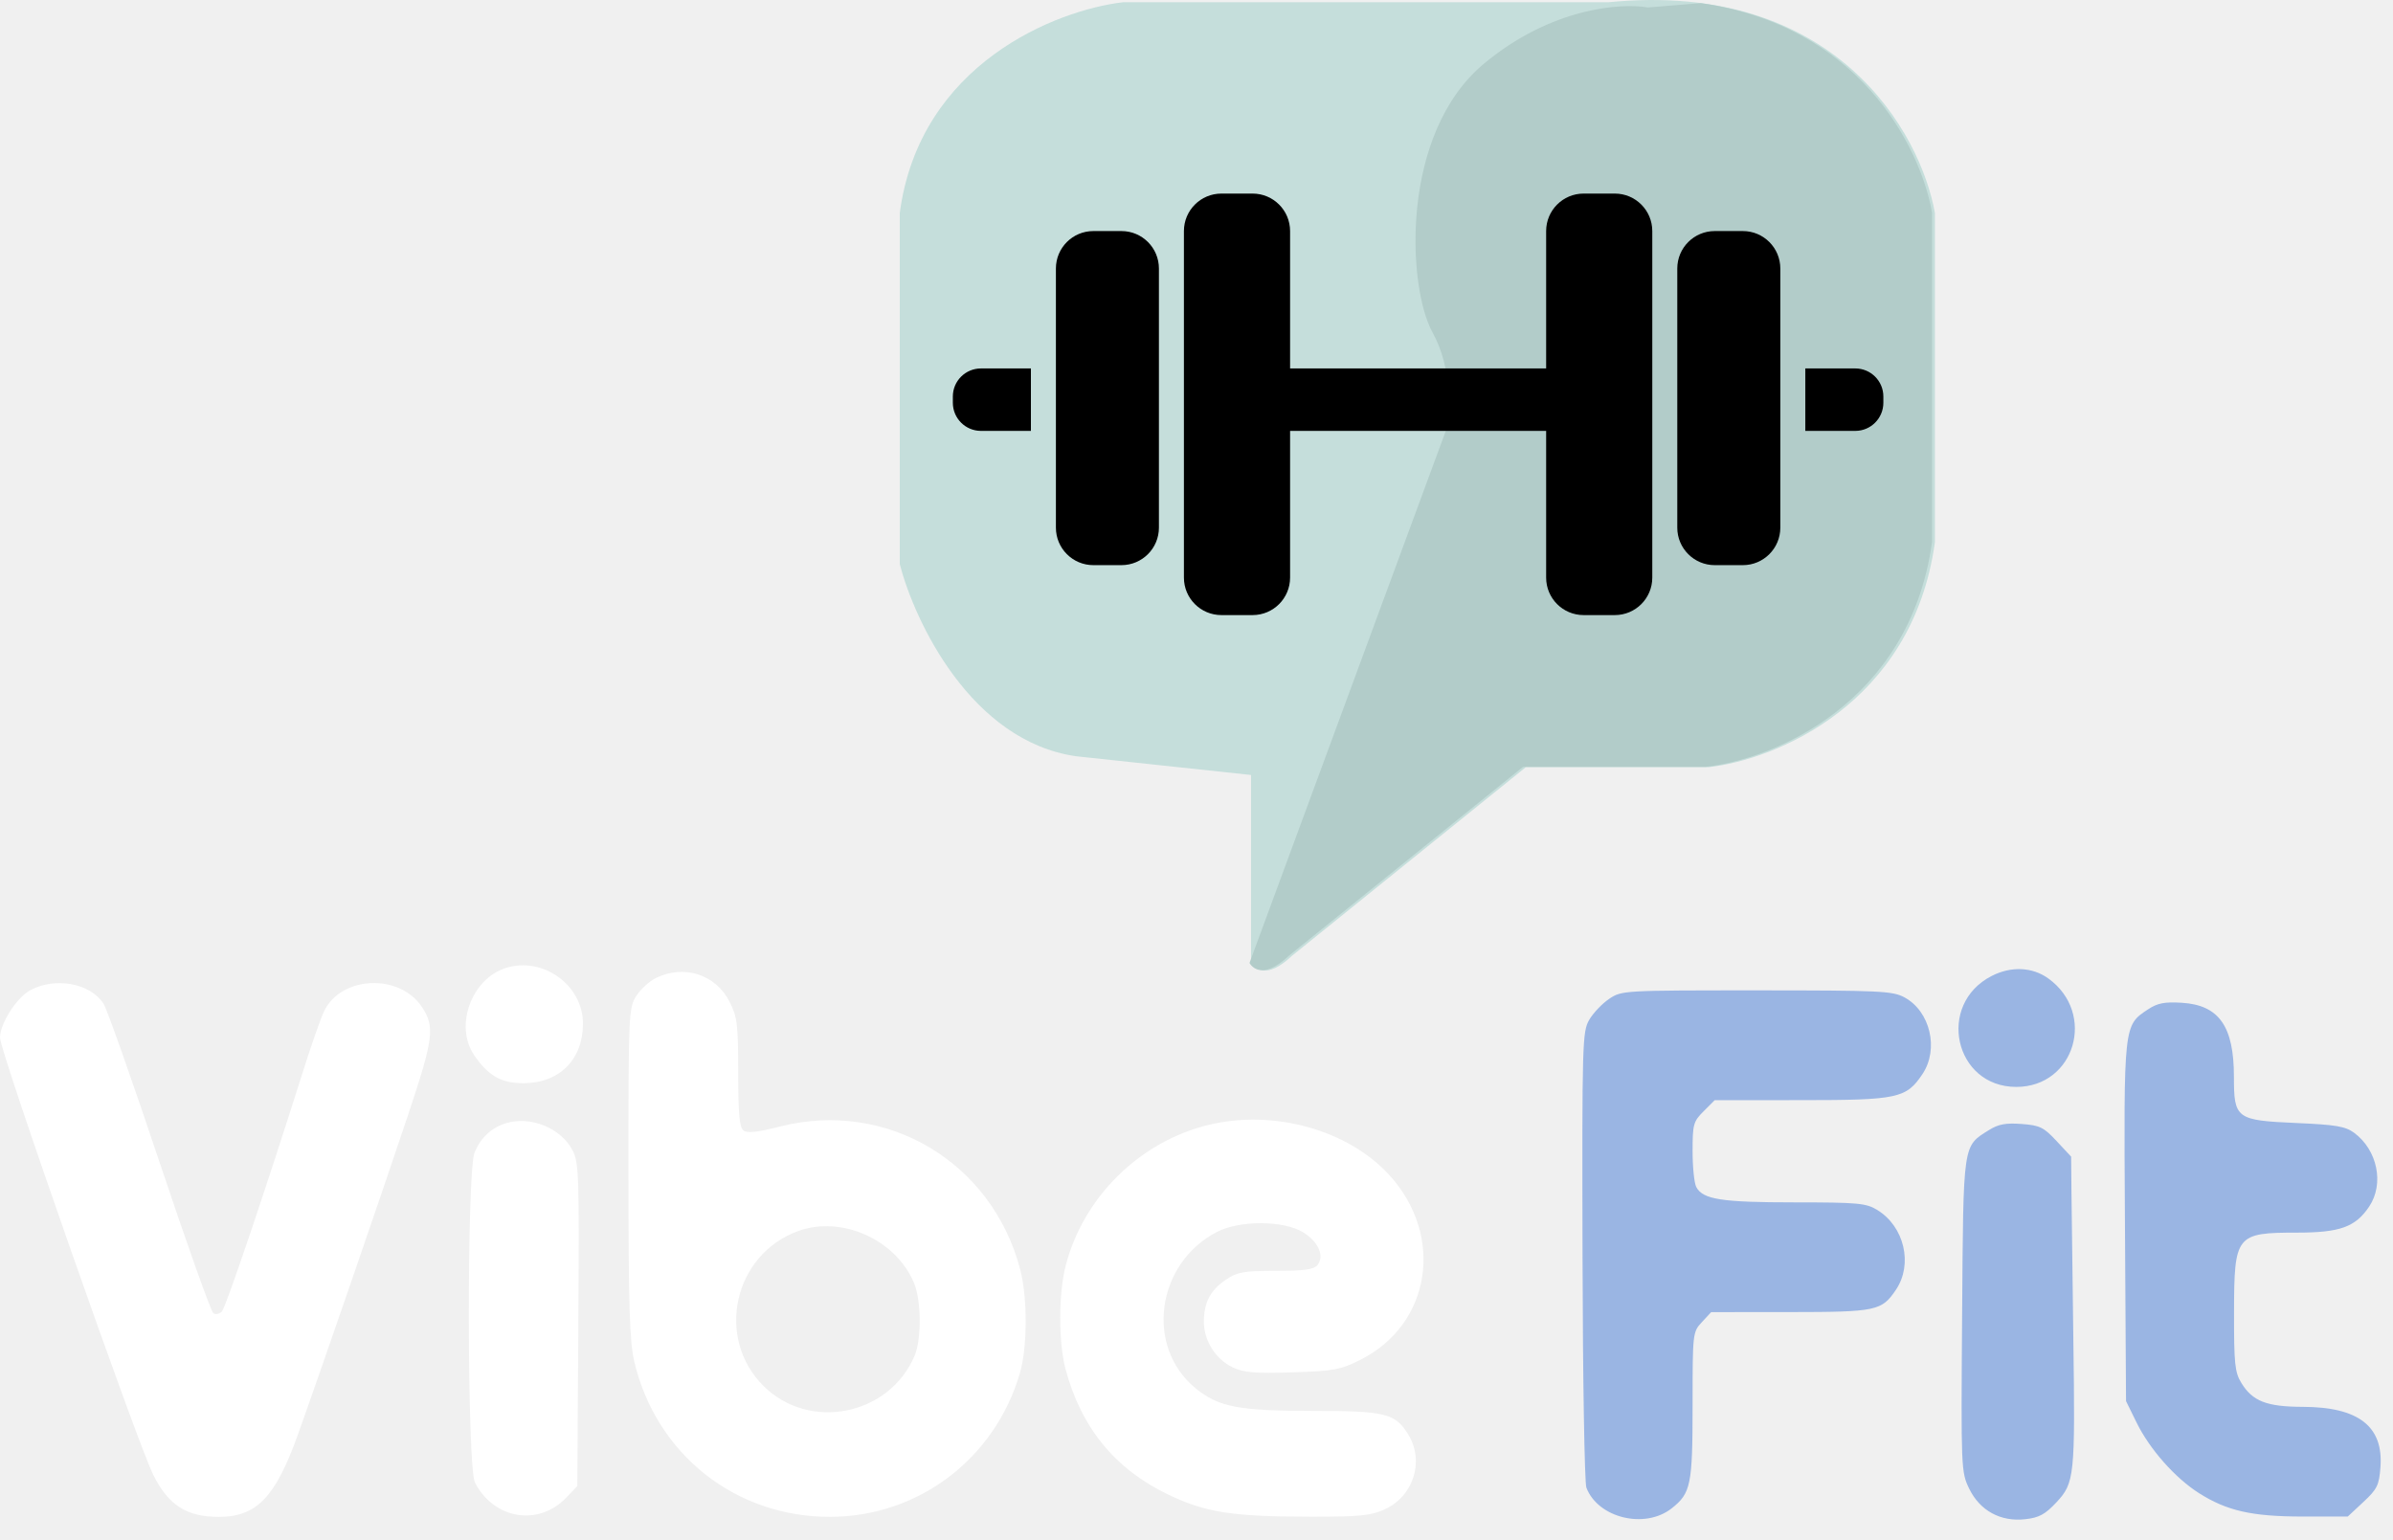
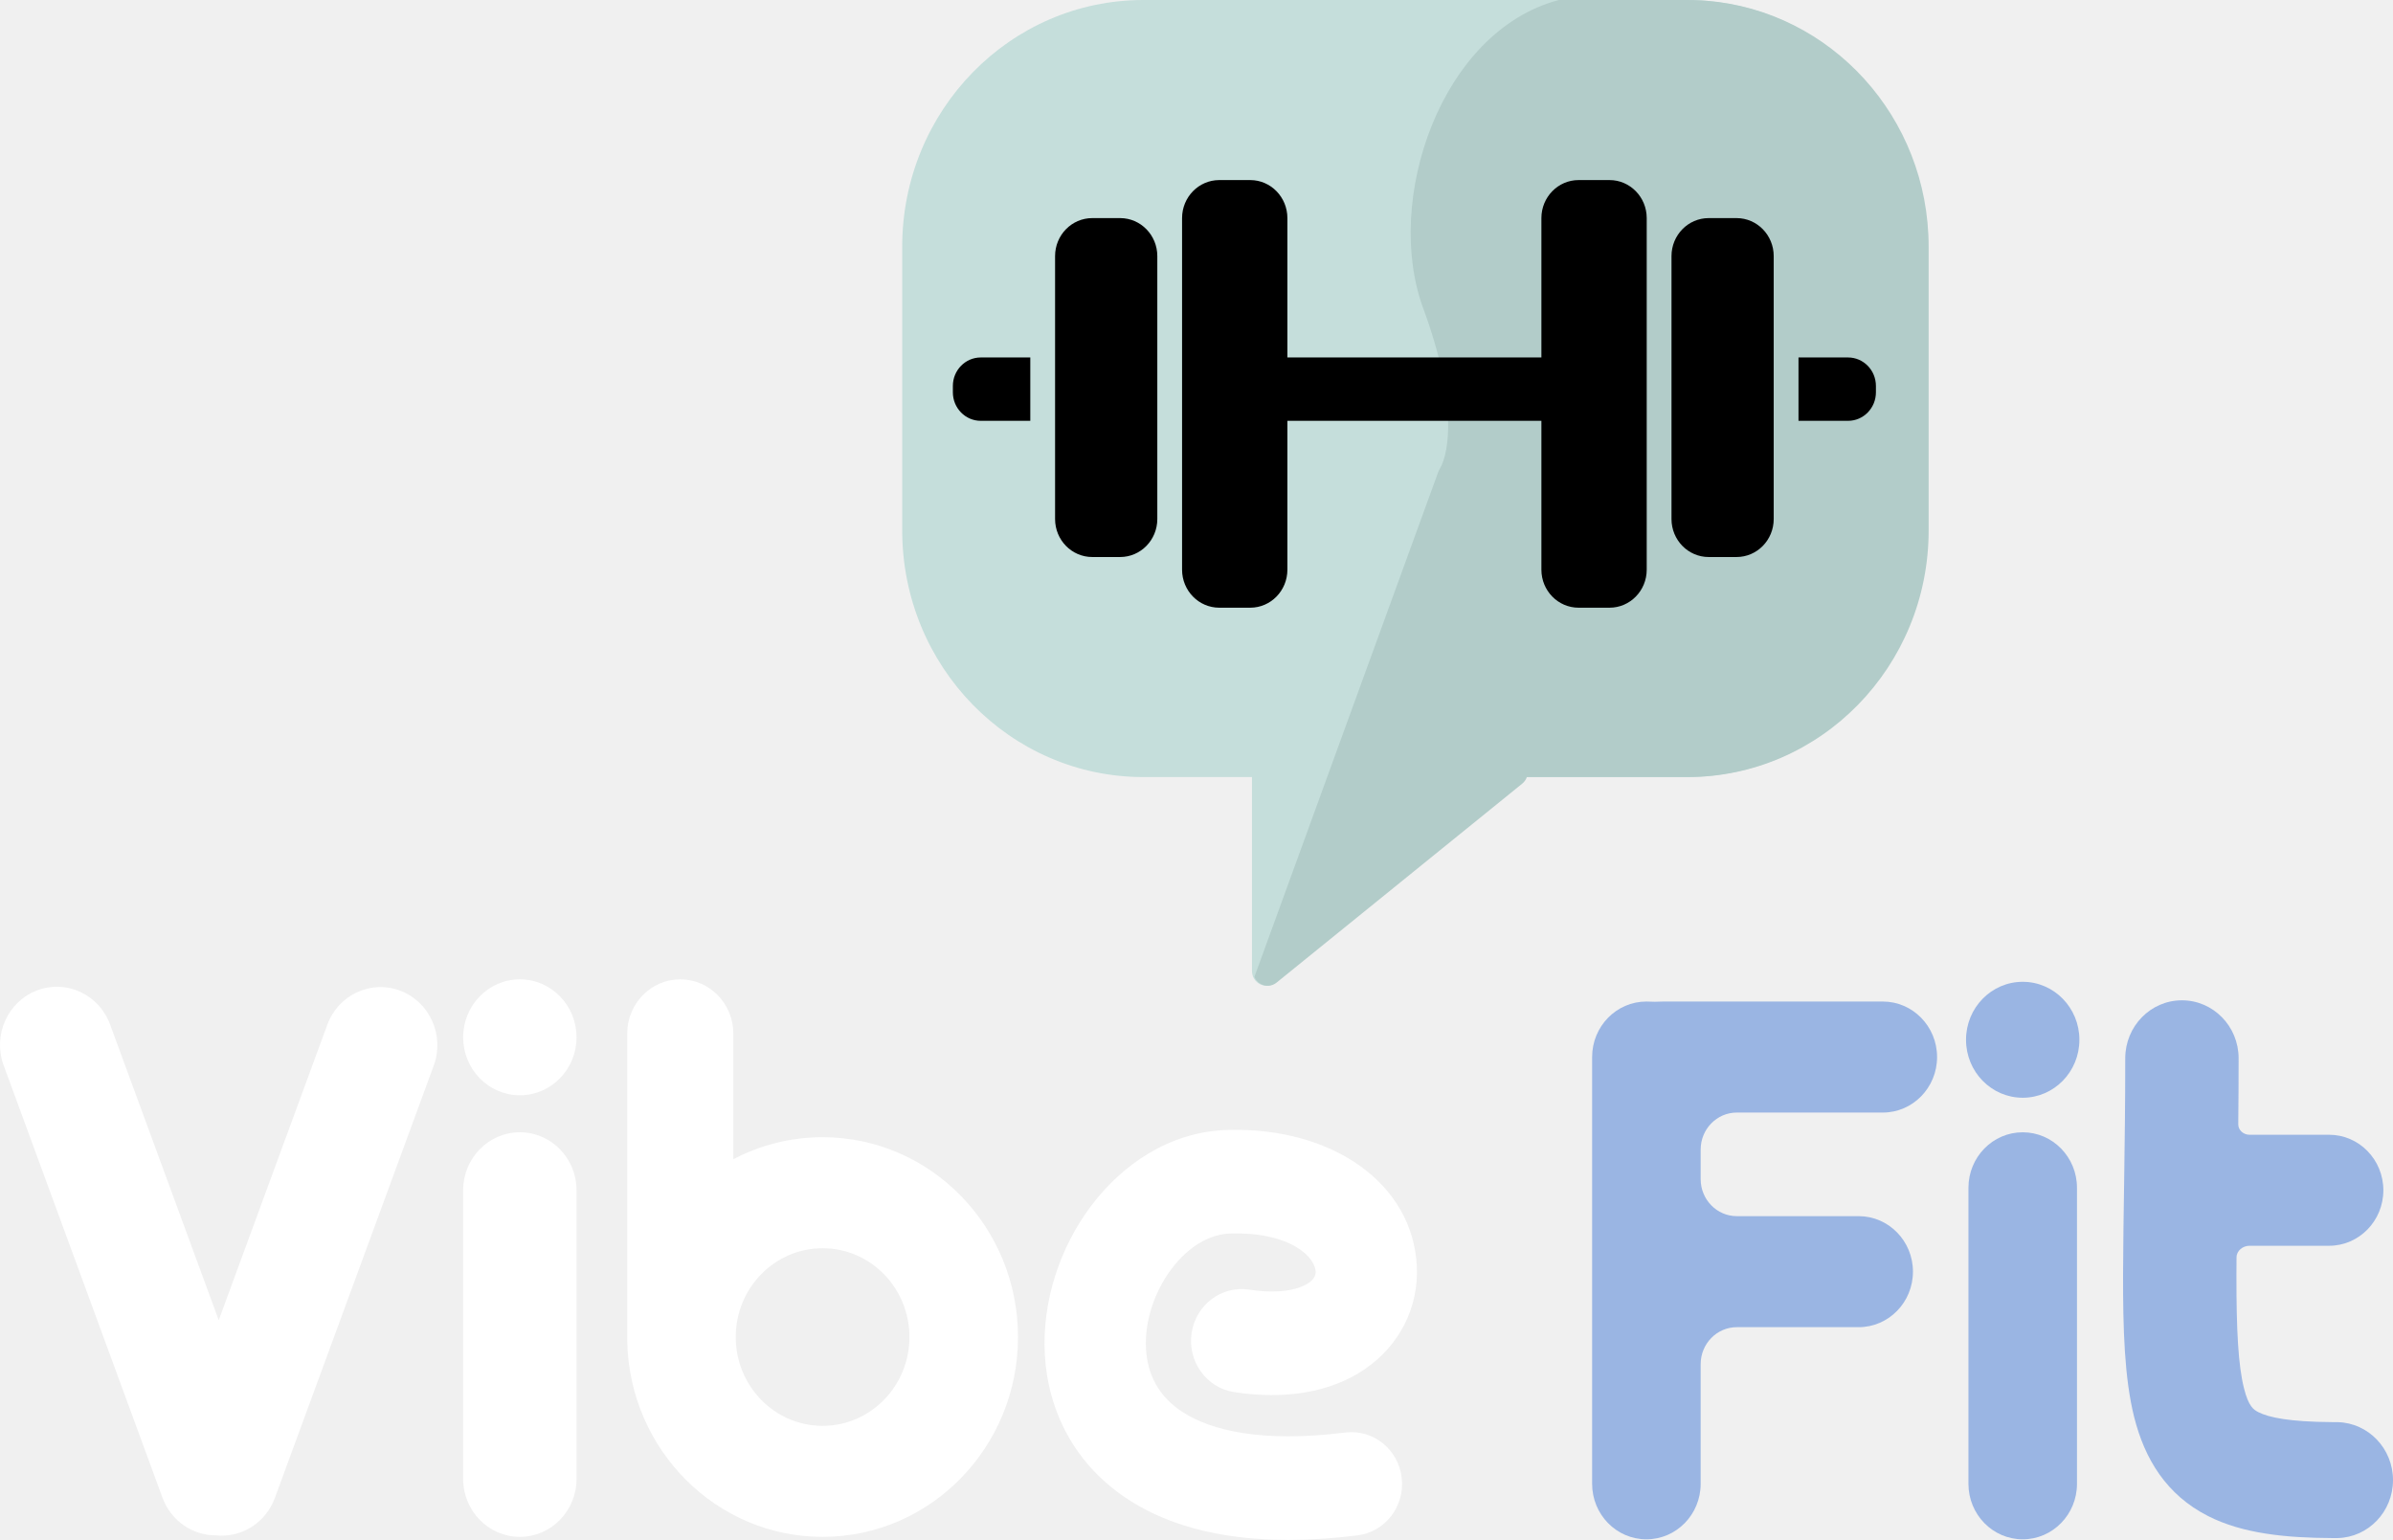
<svg xmlns="http://www.w3.org/2000/svg" width="101" height="65" viewBox="0 0 101 65" fill="none">
-   <path d="M52.802 40.554V32.712L45.422 31.922C40.994 31.289 38.613 26.255 37.976 23.817V8.99C38.819 2.664 44.609 0.423 47.399 0.094H67.892C77.487 -0.855 81.072 5.629 81.665 8.99V22.894C80.716 29.747 74.9 32.075 72.11 32.383H64.4L54.516 40.356C53.461 41.358 52.934 40.906 52.802 40.554Z" fill="#C5DEDB" />
-   <path d="M71.783 0.132C78.399 1.052 81.043 6.131 81.545 8.975V22.88C80.597 29.733 74.78 32.061 71.991 32.369H64.281L54.396 40.343C53.449 41.242 52.929 40.968 52.737 40.648L61.051 18.107C61.205 17.382 61.302 15.551 60.458 14.022C59.404 12.111 59.075 5.653 62.633 2.687C65.48 0.315 68.432 0.118 69.552 0.315L71.783 0.132Z" fill="#B2CCC9" />
-   <path d="M52.868 8.171C53.742 8.171 54.45 8.88 54.45 9.753V15.552H65.257V9.753C65.257 8.88 65.965 8.171 66.838 8.171H68.156C69.03 8.171 69.737 8.88 69.737 9.753V24.382C69.737 25.255 69.03 25.963 68.156 25.963H66.838C65.965 25.963 65.257 25.255 65.257 24.382V18.188H54.45V24.382C54.449 25.255 53.742 25.963 52.868 25.963H51.55C50.677 25.963 49.969 25.255 49.969 24.382V9.753C49.969 8.88 50.677 8.171 51.55 8.171H52.868Z" fill="black" />
-   <path d="M47.333 9.753C48.206 9.753 48.914 10.461 48.914 11.334V22.273C48.914 23.146 48.206 23.854 47.333 23.855H46.147C45.273 23.855 44.566 23.146 44.566 22.273V11.334C44.566 10.461 45.273 9.753 46.147 9.753H47.333Z" fill="black" />
-   <path d="M73.56 9.753C74.433 9.753 75.141 10.461 75.141 11.334V22.273C75.141 23.146 74.433 23.855 73.56 23.855H72.373C71.5 23.855 70.792 23.146 70.792 22.273V11.334C70.792 10.461 71.5 9.753 72.373 9.753H73.56Z" fill="black" />
-   <path d="M43.511 18.188H41.403C40.748 18.188 40.216 17.656 40.216 17.001V16.737C40.216 16.082 40.748 15.552 41.403 15.552H43.511V18.188Z" fill="black" />
-   <path d="M78.304 15.552C78.959 15.552 79.49 16.082 79.49 16.737V17.001C79.49 17.656 78.959 18.188 78.304 18.188H76.196V15.552H78.304Z" fill="black" />
-   <path fill-rule="evenodd" clip-rule="evenodd" d="M21.349 40.858C19.897 41.318 19.174 43.306 20.012 44.537C20.607 45.411 21.154 45.722 22.093 45.722C23.61 45.72 24.605 44.724 24.605 43.207C24.605 41.581 22.916 40.362 21.349 40.858ZM27.682 41.283C27.397 41.424 27.02 41.772 26.843 42.057C26.535 42.556 26.523 42.846 26.525 49.507C26.527 55.144 26.573 56.631 26.77 57.469C27.693 61.383 31.037 64.035 35.039 64.026C38.765 64.017 41.983 61.582 43.044 57.968C43.365 56.877 43.373 54.791 43.062 53.595C41.878 49.053 37.443 46.407 32.927 47.549C31.926 47.802 31.531 47.843 31.371 47.71C31.21 47.577 31.156 46.968 31.156 45.269C31.156 43.239 31.119 42.932 30.797 42.292C30.211 41.13 28.872 40.697 27.682 41.283ZM1.28 41.796C0.701 42.107 0 43.206 0 43.804C0 44.39 5.8 60.927 6.477 62.271C7.116 63.54 7.883 64.028 9.237 64.028C10.824 64.027 11.622 63.203 12.559 60.593C13.459 58.09 16.067 50.523 17.21 47.102C18.299 43.84 18.363 43.353 17.814 42.514C16.87 41.074 14.391 41.182 13.674 42.694C13.53 42.997 13.122 44.164 12.768 45.288C11.279 50.013 9.536 55.174 9.368 55.355C9.268 55.461 9.106 55.497 9.007 55.434C8.908 55.372 7.882 52.494 6.728 49.04C5.573 45.585 4.511 42.58 4.368 42.361C3.803 41.499 2.335 41.23 1.28 41.796ZM21.353 47.411C20.744 47.6 20.294 48.019 20.03 48.645C19.698 49.428 19.713 61.935 20.046 62.579C20.849 64.131 22.726 64.441 23.9 63.215L24.366 62.729L24.409 55.909C24.45 49.487 24.435 49.056 24.151 48.53C23.653 47.604 22.375 47.093 21.353 47.411ZM51.012 47.481C48.108 48.185 45.735 50.518 44.982 53.41C44.674 54.591 44.67 56.651 44.973 57.79C45.626 60.243 47.049 61.994 49.263 63.065C50.873 63.844 51.981 64.018 55.362 64.02C57.387 64.021 57.864 63.974 58.435 63.714C59.657 63.16 60.128 61.684 59.443 60.561C58.89 59.654 58.49 59.554 55.399 59.554C52.264 59.554 51.416 59.388 50.445 58.585C48.323 56.83 48.808 53.331 51.357 52.003C52.321 51.501 54.184 51.509 55.003 52.018C55.654 52.423 55.914 53.027 55.6 53.405C55.451 53.586 55.029 53.643 53.849 53.643C52.495 53.643 52.224 53.69 51.753 54.007C51.088 54.455 50.814 54.971 50.811 55.781C50.808 56.585 51.303 57.372 52.028 57.716C52.498 57.939 52.954 57.977 54.541 57.927C56.297 57.871 56.569 57.822 57.41 57.401C60.398 55.906 60.984 52.166 58.635 49.596C56.891 47.688 53.753 46.817 51.012 47.481ZM33.673 51.968C30.968 52.961 30.186 56.464 32.217 58.494C34.153 60.431 37.546 59.751 38.606 57.215C38.9 56.512 38.885 54.892 38.578 54.157C37.811 52.317 35.514 51.292 33.673 51.968Z" fill="white" />
-   <path fill-rule="evenodd" clip-rule="evenodd" d="M84.06 41.196C81.716 42.398 82.488 45.879 85.099 45.879C87.571 45.879 88.491 42.78 86.457 41.304C85.782 40.815 84.883 40.774 84.06 41.196ZM67.915 42.164C67.621 42.362 67.244 42.759 67.076 43.046C66.785 43.545 66.772 43.987 66.793 52.994C66.804 58.179 66.878 62.587 66.955 62.792C67.444 64.076 69.424 64.558 70.555 63.668C71.366 63.03 71.438 62.679 71.438 59.331C71.438 56.261 71.442 56.227 71.83 55.808L72.222 55.385L75.544 55.383C79.199 55.38 79.419 55.334 80.021 54.441C80.749 53.36 80.375 51.769 79.228 51.07C78.758 50.784 78.419 50.753 75.736 50.752C72.66 50.752 71.874 50.629 71.594 50.106C71.508 49.946 71.438 49.264 71.438 48.593C71.438 47.456 71.47 47.34 71.905 46.905L72.372 46.438L76.019 46.437C80.103 46.437 80.456 46.361 81.141 45.336C81.845 44.281 81.468 42.682 80.375 42.096C79.877 41.829 79.347 41.804 74.14 41.804C68.501 41.804 68.445 41.807 67.915 42.164ZM90.666 42.602C89.628 43.287 89.635 43.217 89.686 51.587L89.732 59.14L90.179 60.049C90.73 61.172 91.803 62.385 92.808 63.023C93.991 63.775 95.047 64.013 97.197 64.013H99.091L99.749 63.4C100.335 62.853 100.414 62.692 100.471 61.922C100.598 60.206 99.543 59.389 97.194 59.383C95.668 59.379 95.07 59.146 94.599 58.373C94.324 57.923 94.287 57.565 94.291 55.385C94.297 52.124 94.372 52.03 96.951 52.029C98.763 52.029 99.417 51.792 99.995 50.928C100.637 49.967 100.344 48.538 99.356 47.813C98.986 47.543 98.584 47.475 96.935 47.403C94.379 47.291 94.286 47.223 94.286 45.449C94.286 43.319 93.656 42.424 92.087 42.327C91.362 42.282 91.065 42.339 90.666 42.602ZM83.949 47.699C82.835 48.399 82.867 48.179 82.814 55.51C82.766 62.004 82.772 62.133 83.11 62.833C83.562 63.765 84.438 64.244 85.48 64.126C86.064 64.061 86.319 63.922 86.792 63.416C87.56 62.592 87.589 62.317 87.508 56.504C87.472 53.911 87.436 51.122 87.429 50.306L87.415 48.822L86.802 48.164C86.256 47.579 86.094 47.5 85.324 47.443C84.656 47.393 84.344 47.452 83.949 47.699Z" fill="#9AB5E3" />
+   <path d="M71.168 0C76.791 0 81.35 4.662 81.35 10.413V22.387C81.35 28.138 76.791 32.8 71.168 32.8H64.392C64.356 32.904 64.291 33.001 64.193 33.081L53.832 41.473C53.431 41.797 52.842 41.506 52.842 40.983V32.8H48.26C42.637 32.8 38.079 28.138 38.079 22.387V10.413C38.079 4.662 42.637 2.0964e-08 48.26 0H71.168Z" fill="#C5DEDB" />
+   <path d="M71.22 0C71.416 0 71.611 0.006 71.805 0.017C71.882 0.022 71.959 0.028 72.037 0.033C77.278 0.459 81.401 4.943 81.401 10.413V22.387C81.401 28.138 76.843 32.8 71.22 32.8H64.443C64.407 32.904 64.343 33.001 64.244 33.081L53.883 41.473C53.553 41.74 53.095 41.589 52.944 41.235L60.704 19.92C60.723 19.867 60.75 19.818 60.779 19.769C61.17 19.102 61.522 16.949 60.071 13.02C58.386 8.454 60.817 1.305 65.797 0H71.22Z" fill="#B2CCC9" />
+   <path d="M52.768 7.601C53.634 7.601 54.336 8.32 54.336 9.206V15.089H65.057V9.206C65.057 8.32 65.759 7.601 66.626 7.601H67.933C68.799 7.601 69.502 8.32 69.502 9.206V24.047C69.502 24.933 68.799 25.651 67.933 25.651H66.626C65.759 25.651 65.057 24.933 65.057 24.047V17.763H54.336V24.047C54.336 24.933 53.634 25.651 52.768 25.651H51.46C50.594 25.651 49.891 24.933 49.891 24.047V9.206C49.891 8.32 50.594 7.601 51.46 7.601H52.768ZM47.277 9.206C48.143 9.206 48.846 9.924 48.846 10.81V21.908C48.846 22.794 48.143 23.512 47.277 23.512H46.1C45.233 23.512 44.531 22.794 44.531 21.908V10.81C44.531 9.924 45.233 9.206 46.1 9.206H47.277ZM73.293 9.206C74.16 9.206 74.862 9.924 74.862 10.81V21.908C74.862 22.794 74.16 23.512 73.293 23.512H72.117C71.25 23.512 70.548 22.794 70.548 21.908V10.81C70.548 9.924 71.25 9.206 72.117 9.206H73.293ZM43.485 17.763H41.393C40.744 17.763 40.217 17.224 40.217 16.559V16.292C40.217 15.627 40.744 15.089 41.393 15.089H43.485V17.763ZM78 15.089C78.65 15.089 79.176 15.627 79.176 16.292V16.559C79.176 17.224 78.65 17.763 78 17.763H75.908V15.089H78Z" fill="black" />
+   <path d="M51.883 47.693C56.25 47.592 59.631 49.956 59.799 53.451C59.882 55.17 59.08 56.786 57.599 57.795C56.156 58.779 54.239 59.088 52.091 58.761C50.923 58.583 50.118 57.47 50.292 56.276C50.466 55.081 51.553 54.257 52.721 54.435C54.163 54.655 54.919 54.367 55.229 54.156C55.501 53.97 55.534 53.794 55.528 53.666C55.52 53.507 55.42 53.139 54.906 52.765C54.411 52.406 53.507 52.042 52.055 52.064L51.913 52.067C51.081 52.094 50.178 52.587 49.442 53.566C48.705 54.546 48.305 55.806 48.368 56.935C48.428 57.99 48.879 58.947 49.953 59.628C51.103 60.358 53.205 60.914 56.779 60.467C57.951 60.32 59.018 61.172 59.161 62.371C59.305 63.57 58.471 64.661 57.299 64.808C53.186 65.323 49.981 64.793 47.698 63.344C45.339 61.847 44.231 59.533 44.099 57.185C43.972 54.911 44.749 52.633 46.052 50.901C47.355 49.167 49.353 47.774 51.78 47.696L51.883 47.693Z" fill="white" />
+   <path d="M21.941 47.794C23.262 47.794 24.334 48.889 24.334 50.241V62.423C24.334 63.775 23.262 64.871 21.941 64.871C20.62 64.871 19.548 63.775 19.548 62.423V50.241C19.548 48.889 20.62 47.794 21.941 47.794Z" fill="white" />
+   <path fill-rule="evenodd" clip-rule="evenodd" d="M28.712 41.338C29.949 41.338 30.952 42.364 30.952 43.629V48.931C32.081 48.337 33.361 48.002 34.719 48.002C39.273 48.002 42.966 51.778 42.966 56.436C42.966 61.094 39.273 64.871 34.719 64.871C30.235 64.871 26.586 61.21 26.474 56.652C26.473 56.615 26.472 56.578 26.472 56.54V43.629C26.472 42.364 27.475 41.338 28.712 41.338ZM34.719 52.688C32.694 52.688 31.053 54.366 31.053 56.436C31.053 58.507 32.694 60.185 34.719 60.185C36.743 60.185 38.384 58.507 38.384 56.436C38.384 54.366 36.743 52.688 34.719 52.688Z" fill="white" />
+   <path d="M1.556 41.808C2.797 41.331 4.18 41.973 4.646 43.242L9.232 55.726L13.814 43.255C14.28 41.986 15.664 41.345 16.904 41.821C18.145 42.298 18.772 43.713 18.306 44.981L11.601 63.229C11.21 64.295 10.17 64.919 9.111 64.808C8.137 64.811 7.22 64.203 6.857 63.216L0.154 44.968C-0.312 43.699 0.316 42.284 1.556 41.808Z" fill="white" />
+   <path d="M21.941 41.338C23.262 41.338 24.334 42.434 24.334 43.785C24.334 45.136 23.262 46.232 21.941 46.232C20.62 46.232 19.548 45.136 19.548 43.785C19.548 42.434 20.62 41.338 21.941 41.338Z" fill="white" />
+   <path d="M79.466 42.275C80.731 42.275 81.757 43.324 81.757 44.618C81.757 45.912 80.731 46.961 79.466 46.961H73.306C72.463 46.961 71.779 47.66 71.779 48.523V49.772C71.779 50.635 72.463 51.334 73.306 51.334H78.448C79.713 51.334 80.739 52.383 80.739 53.677C80.739 54.971 79.713 56.02 78.448 56.02H73.306C72.463 56.02 71.779 56.719 71.779 57.582V62.632C71.779 63.926 70.754 64.975 69.489 64.975C68.223 64.975 67.198 63.926 67.198 62.632V44.618C67.198 43.324 68.223 42.275 69.489 42.275C69.528 42.275 69.568 42.276 69.608 42.278C69.766 42.287 69.924 42.287 70.082 42.278C70.121 42.276 70.161 42.275 70.201 42.275H79.466Z" fill="#9AB5E3" />
+   <path d="M85.372 47.794C86.637 47.794 87.662 48.843 87.662 50.137V62.632C87.662 63.926 86.637 64.975 85.372 64.975C84.106 64.975 83.081 63.926 83.081 62.632V50.137C83.081 48.843 84.106 47.794 85.372 47.794Z" fill="#9AB5E3" />
+   <path d="M92.091 42.223C93.413 42.223 94.484 43.319 94.484 44.67C94.484 45.651 94.478 46.579 94.469 47.457C94.467 47.709 94.695 47.898 94.942 47.898H98.302C99.567 47.898 100.593 48.947 100.593 50.241C100.593 51.535 99.567 52.584 98.302 52.584H94.942C94.663 52.584 94.398 52.79 94.396 53.076C94.394 53.318 94.393 53.554 94.392 53.784C94.387 56.181 94.472 57.643 94.709 58.591C94.904 59.375 95.119 59.506 95.324 59.61C95.753 59.828 96.612 60.016 98.429 60.028L98.607 60.029L98.669 60.029C99.962 60.063 101 61.145 101 62.476C101 63.806 99.962 64.888 98.669 64.922L98.607 64.922L98.42 64.922C96.484 64.912 94.668 64.74 93.197 63.994C91.441 63.102 90.519 61.593 90.072 59.8C89.666 58.171 89.602 56.118 89.607 53.772C89.61 52.566 89.633 51.204 89.655 49.703C89.677 48.195 89.699 46.526 89.699 44.67C89.699 43.319 90.77 42.223 92.091 42.223Z" fill="#9AB5E3" />
+   <path d="M85.372 41.442C86.693 41.442 87.764 42.538 87.764 43.889C87.764 45.24 86.693 46.336 85.372 46.336C84.05 46.336 82.979 45.24 82.979 43.889C82.979 42.538 84.05 41.442 85.372 41.442Z" fill="#9AB5E3" />
</svg>
